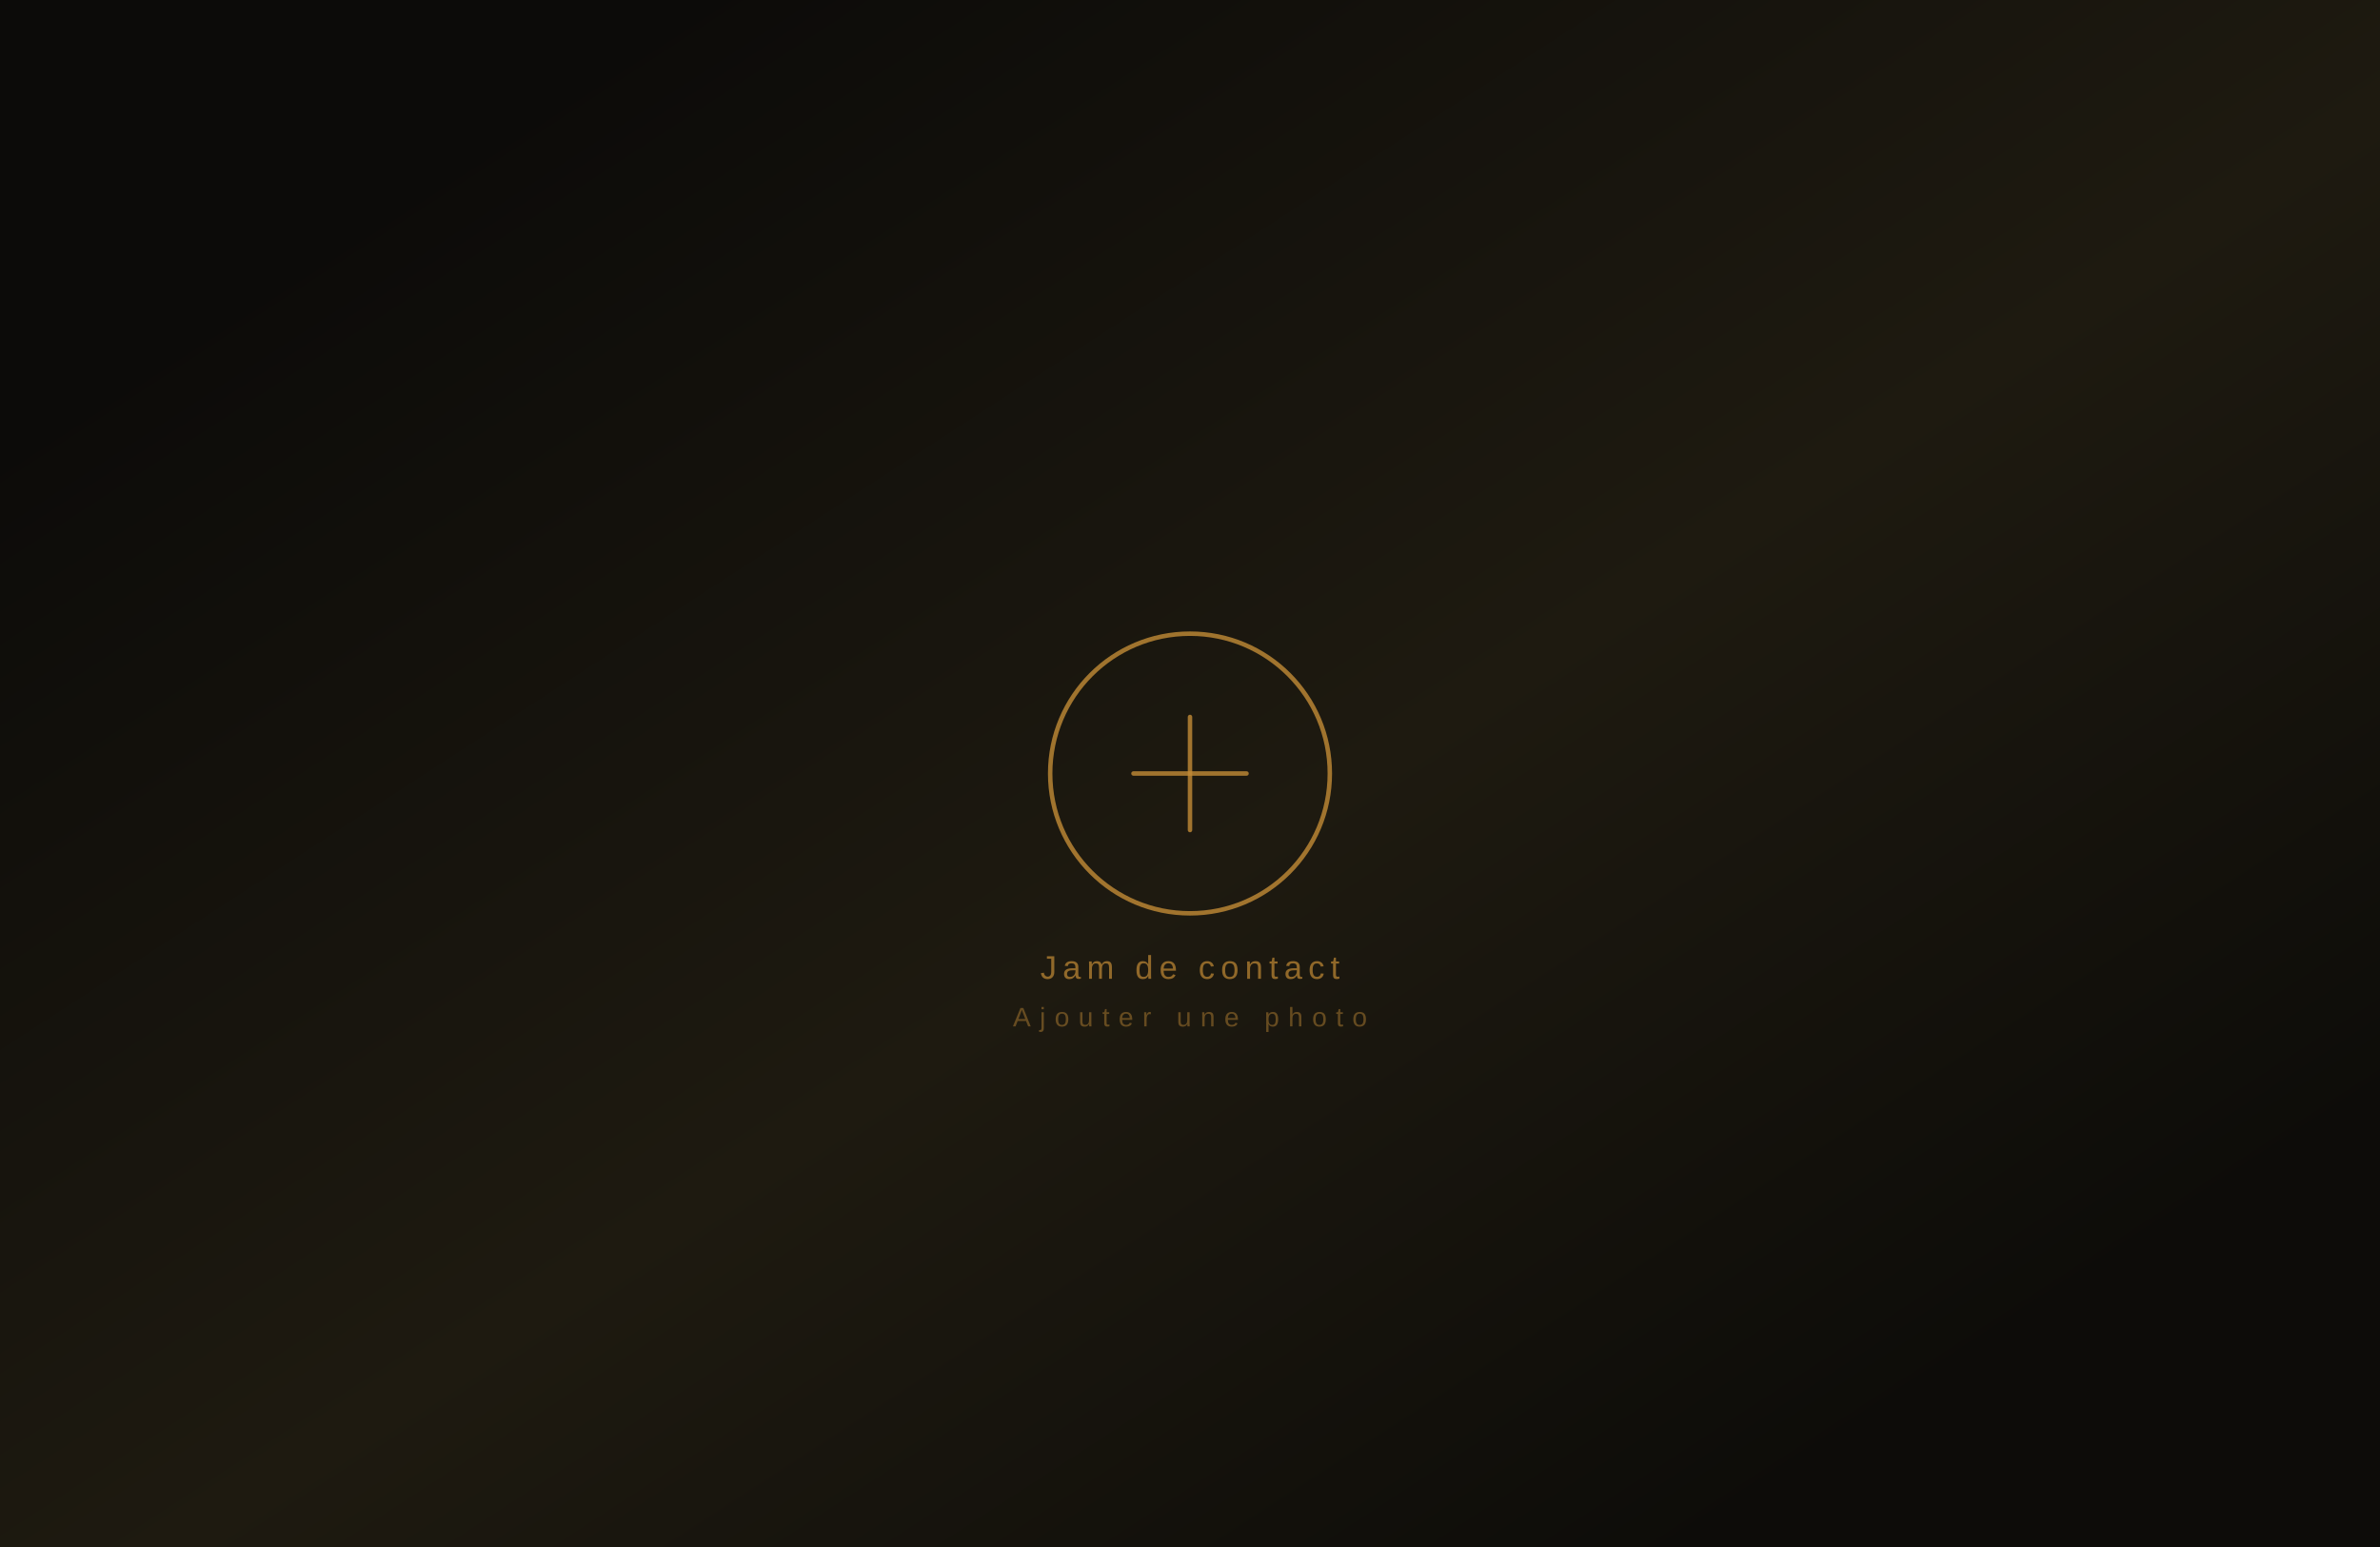
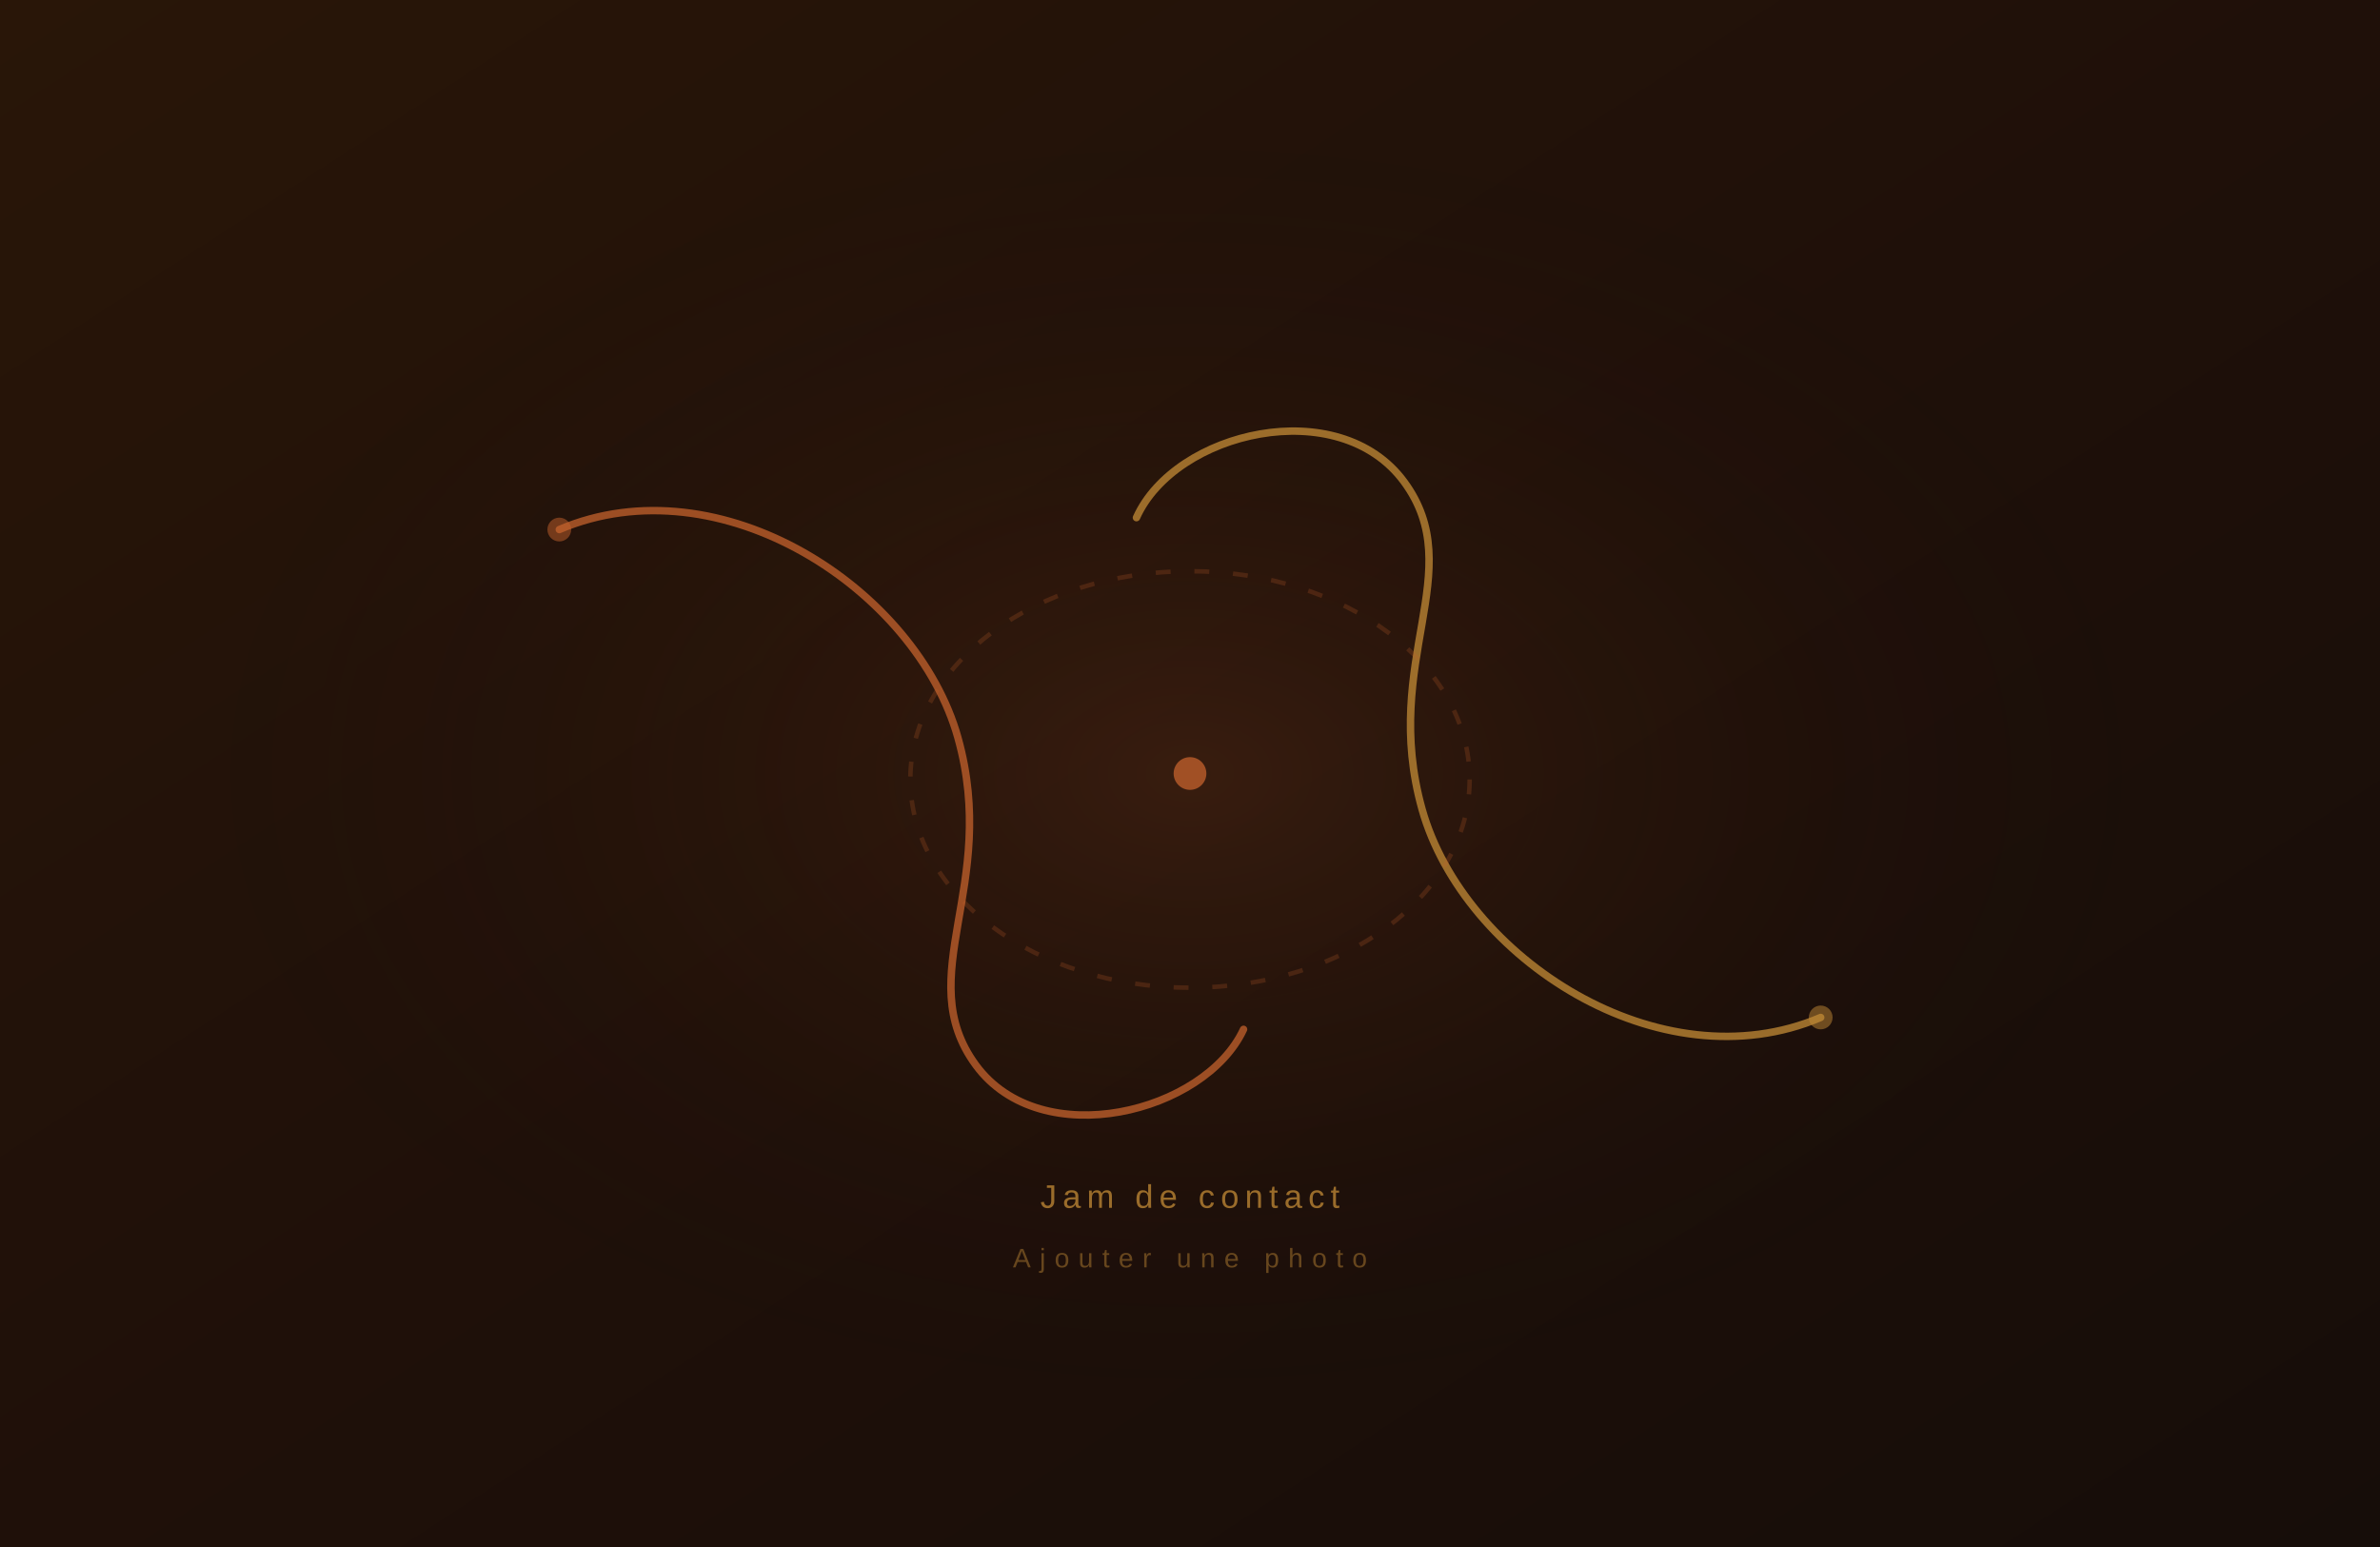
<svg xmlns="http://www.w3.org/2000/svg" viewBox="0 0 800 520">
  <defs>
-     <linearGradient id="bg" x1="14.6%" y1="14.6%" x2="85.4%" y2="85.4%">
-       <stop offset="0%" stop-color="#0c0b09" />
-       <stop offset="55%" stop-color="#1e1a10" />
-       <stop offset="100%" stop-color="#0d0c09" />
+     <linearGradient id="bg" x1="0%" y1="0%" x2="100%" y2="100%">
+       <stop offset="0%" stop-color="#291608" />
+       <stop offset="50%" stop-color="#1f1009" />
+       <stop offset="100%" stop-color="#160d09" />
    </linearGradient>
+     <radialGradient id="glow" cx="50%" cy="50%" r="44%">
+       <stop offset="0%" stop-color="rgba(196,98,45,0.15)" />
+       <stop offset="100%" stop-color="transparent" />
+     </radialGradient>
  </defs>
  <rect width="800" height="520" fill="url(#bg)" />
-   <circle cx="400" cy="260" r="47" fill="none" stroke="rgba(194,139,54,0.8)" stroke-width="1.5" />
-   <line x1="381" y1="260" x2="419" y2="260" stroke="rgba(194,139,54,0.8)" stroke-width="1.5" stroke-linecap="round" />
-   <line x1="400" y1="241" x2="400" y2="279" stroke="rgba(194,139,54,0.8)" stroke-width="1.5" stroke-linecap="round" />
-   <text x="400" y="329" text-anchor="middle" font-family="Arial,sans-serif" font-size="11" font-weight="400" letter-spacing="2" fill="rgba(194,139,54,0.7)">Jam de contact</text>
-   <text x="400" y="345" text-anchor="middle" font-family="Arial,sans-serif" font-size="9" font-weight="300" letter-spacing="3" fill="rgba(194,139,54,0.45)">Ajouter une photo</text>
+   <rect width="800" height="520" fill="url(#glow)" />
+   <path d="M 188 178 C 242 155, 308 198, 322 248 C 336 298, 306 328, 328 358 C 350 388, 405 374, 418 346" fill="none" stroke="rgba(196,98,45,0.75)" stroke-width="2.5" stroke-linecap="round" />
+   <path d="M 612 342 C 558 365, 492 322, 478 272 C 464 222, 494 192, 472 162 C 450 132, 395 145, 382 174" fill="none" stroke="rgba(194,139,54,0.75)" stroke-width="2.5" stroke-linecap="round" />
+   <circle cx="400" cy="260" r="5.5" fill="rgba(196,98,45,0.75)" />
+   <ellipse cx="400" cy="262" rx="94" ry="70" fill="none" stroke="rgba(196,98,45,0.22)" stroke-width="1.5" stroke-dasharray="5 8" />
+   <circle cx="188" cy="178" r="4" fill="rgba(196,98,45,0.5)" />
+   <circle cx="612" cy="342" r="4" fill="rgba(194,139,54,0.5)" />
+   <text x="400" y="406" text-anchor="middle" font-family="Arial,sans-serif" font-size="11" font-weight="400" letter-spacing="2" fill="rgba(194,139,54,0.75)">Jam de contact</text>
+   <text x="400" y="426" text-anchor="middle" font-family="Arial,sans-serif" font-size="9" font-weight="300" letter-spacing="3" fill="rgba(194,139,54,0.45)">Ajouter une photo</text>
</svg>
